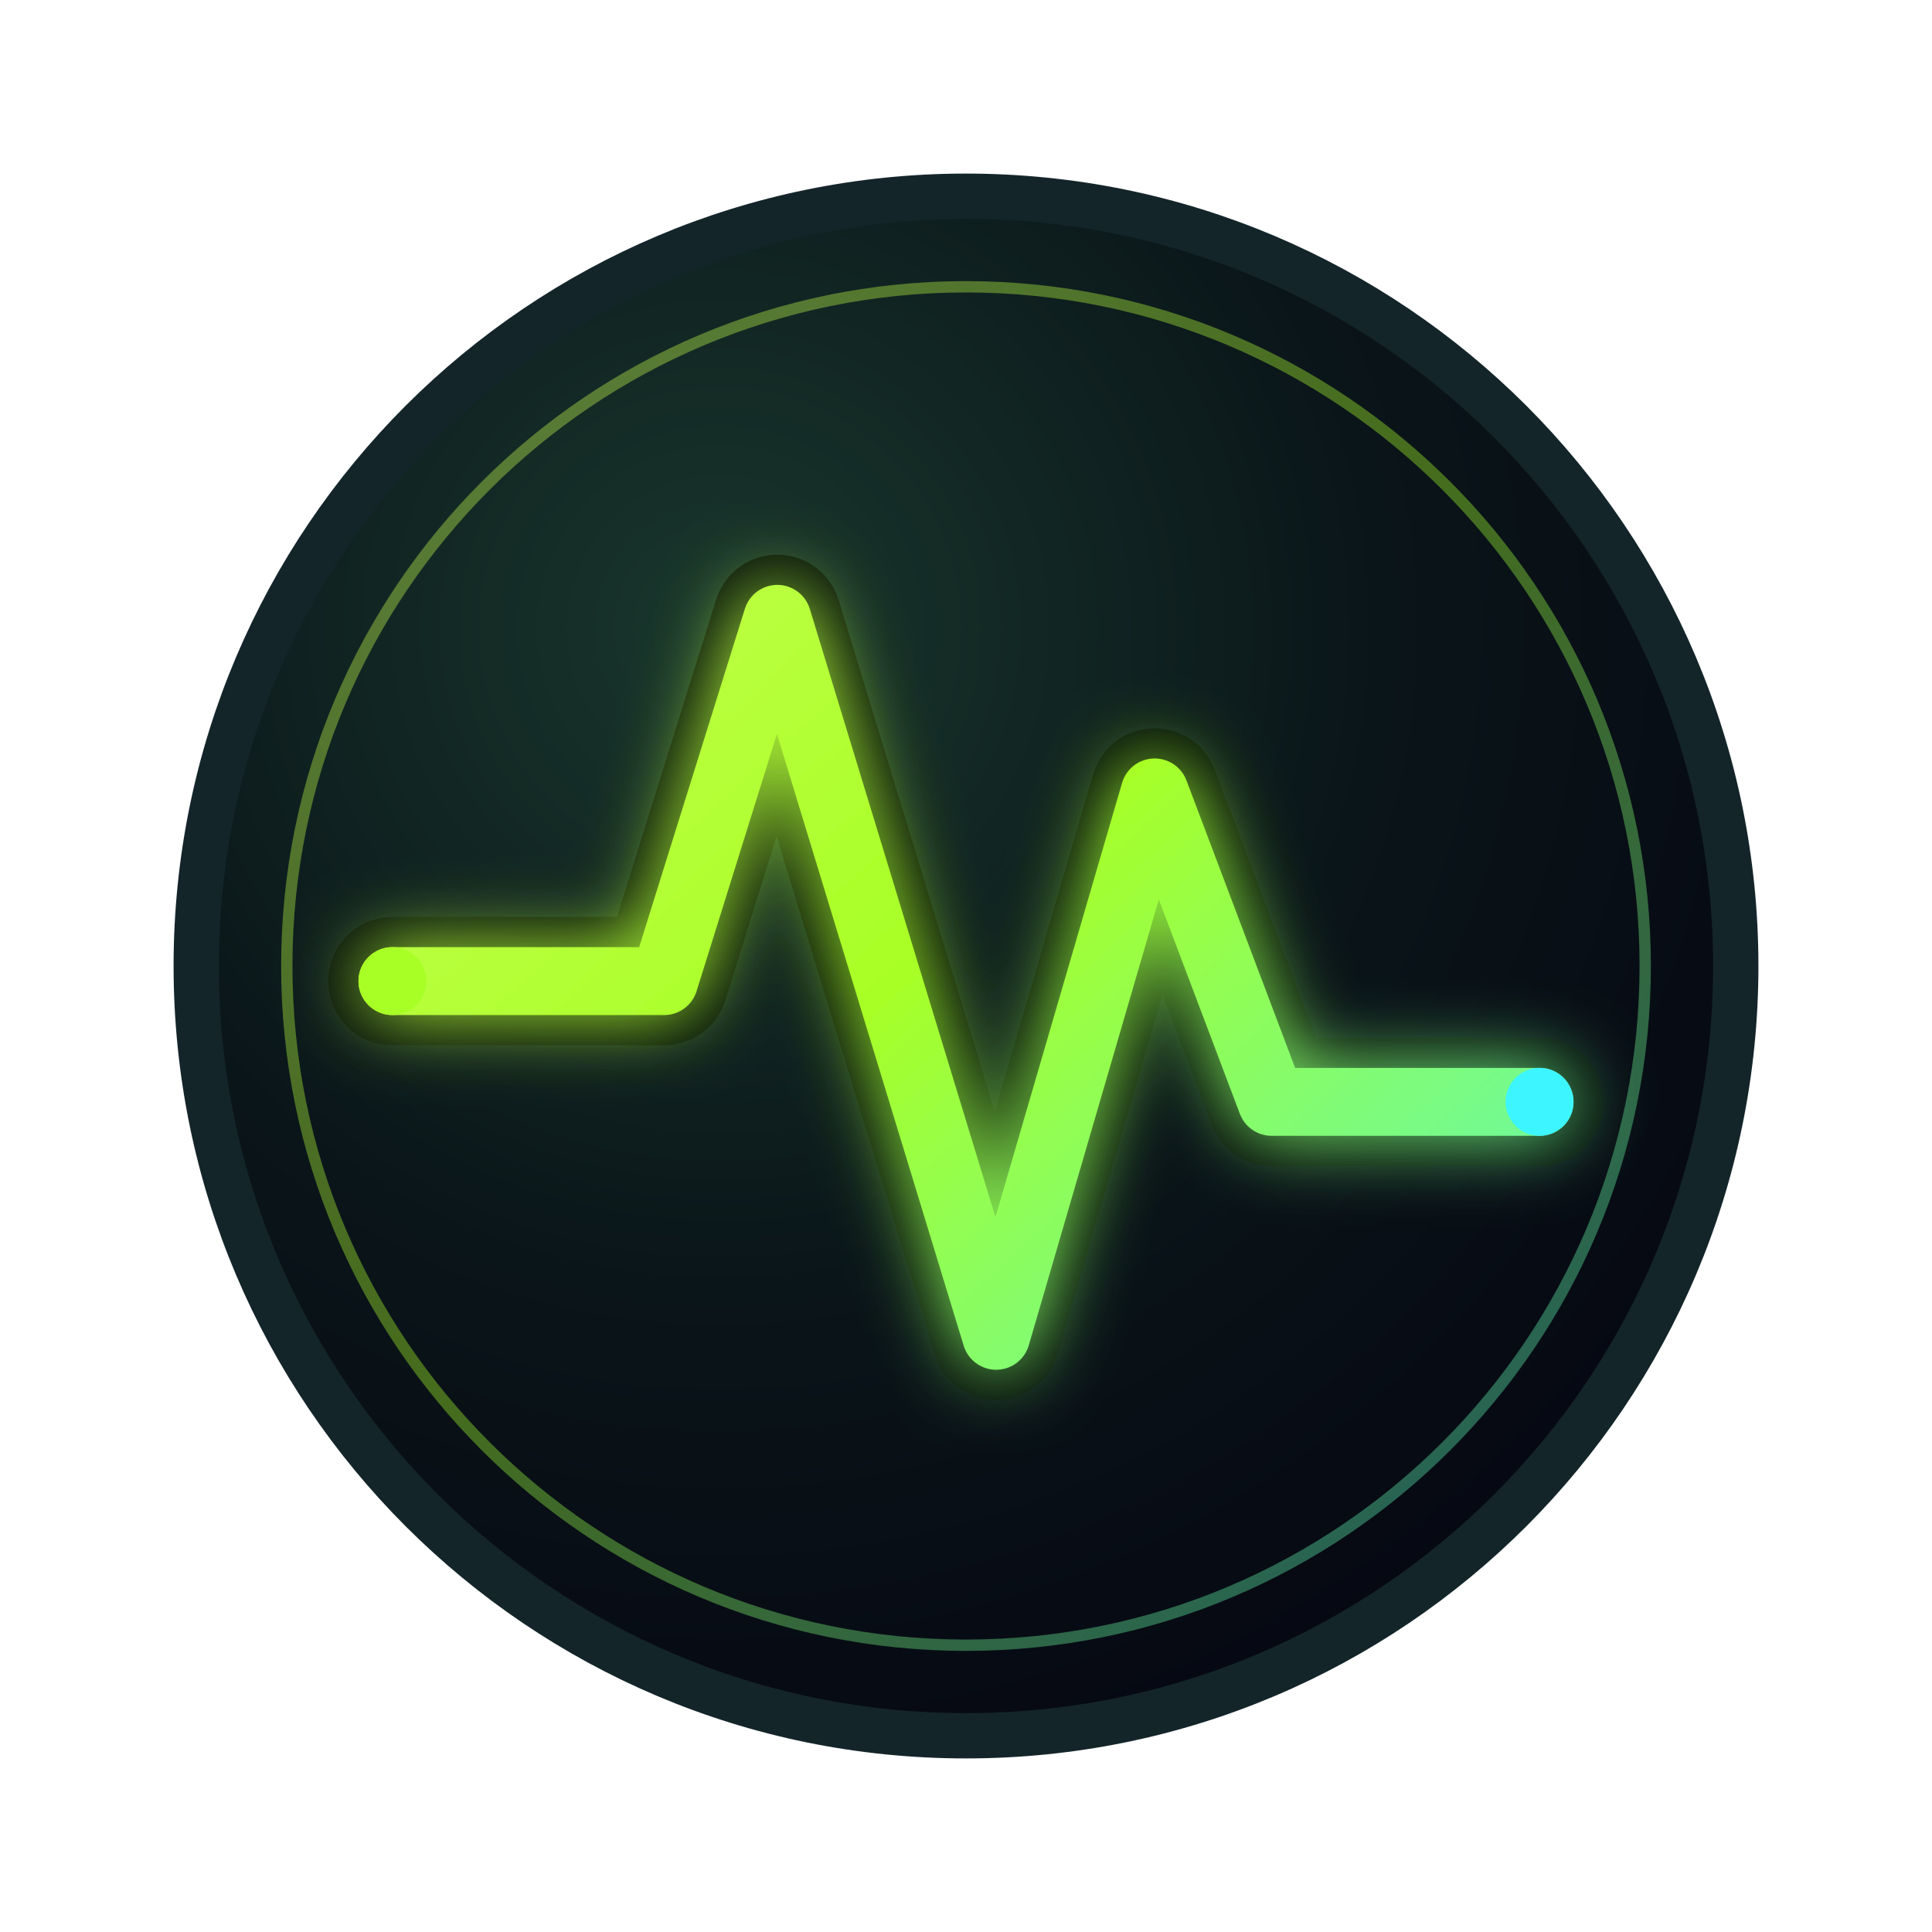
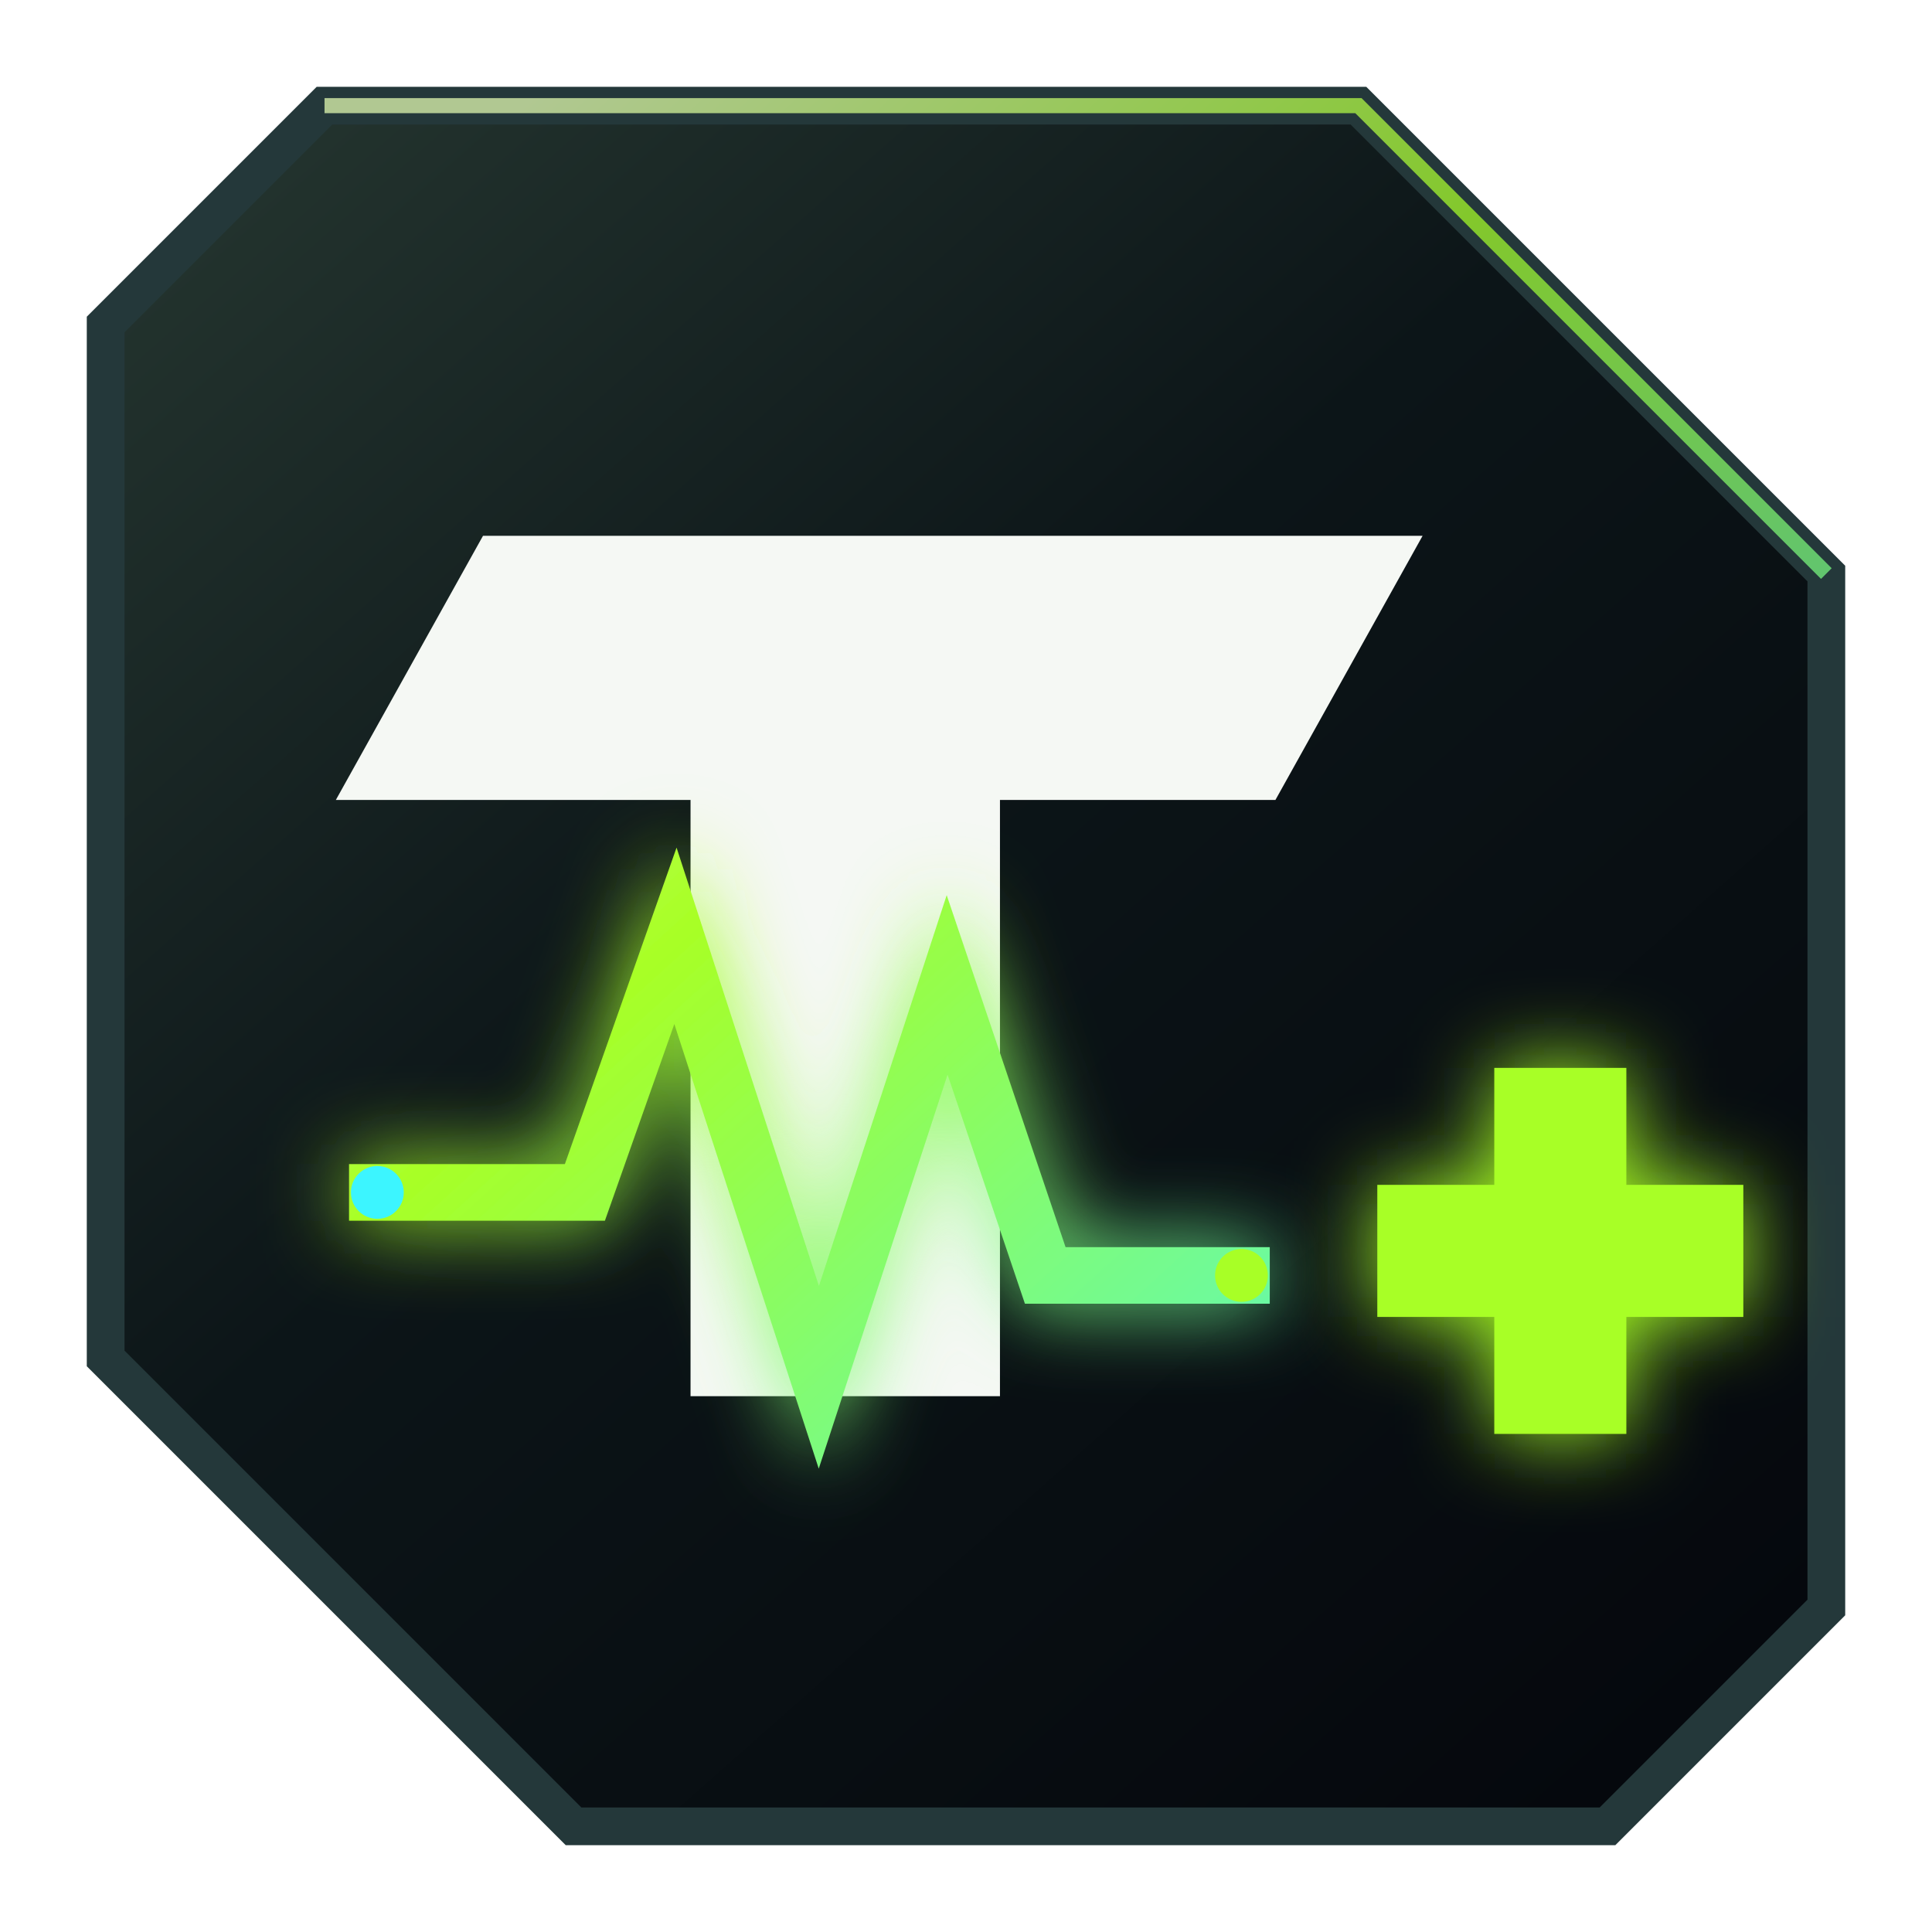
<svg xmlns="http://www.w3.org/2000/svg" viewBox="0 0 512 512" role="img" aria-labelledby="title desc">
  <defs>
-     <radialGradient id="surface" cx="34%" cy="28%" r="78%">
-       <stop offset="0" stop-color="#19372d" />
-       <stop offset="0.55" stop-color="#0a1519" />
-       <stop offset="1" stop-color="#060812" />
-     </radialGradient>
-     <linearGradient id="ring" x1="72" y1="54" x2="442" y2="458" gradientUnits="userSpaceOnUse">
-       <stop stop-color="#d6ff65" />
-       <stop offset="0.48" stop-color="#a8ff26" />
+     <linearGradient id="case" x1="72" y1="48" x2="440" y2="464" gradientUnits="userSpaceOnUse">
+       <stop stop-color="#22322d" />
+       <stop offset=".42" stop-color="#0c1518" />
+       <stop offset="1" stop-color="#05080d" />
+     </linearGradient>
+     <linearGradient id="edge" x1="86" y1="75" x2="425" y2="448" gradientUnits="userSpaceOnUse">
+       <stop stop-color="#e8ffb5" />
+       <stop offset=".38" stop-color="#a8ff26" />
      <stop offset="1" stop-color="#3cf5ff" />
    </linearGradient>
-     <filter id="glow" x="-30%" y="-30%" width="160%" height="160%">
-       <feGaussianBlur stdDeviation="10" result="blur" />
+     <filter id="softGlow" x="-40%" y="-40%" width="180%" height="180%">
+       <feGaussianBlur stdDeviation="11" result="b" />
      <feMerge>
-         <feMergeNode in="blur" />
+         <feMergeNode in="b" />
        <feMergeNode in="SourceGraphic" />
      </feMerge>
    </filter>
  </defs>
-   <circle cx="256" cy="256" r="204" fill="url(#surface)" stroke="#14252a" stroke-width="12" />
-   <circle cx="256" cy="256" r="180" fill="none" stroke="url(#ring)" stroke-opacity="0.38" stroke-width="3" />
-   <path d="M104 260h72l30-96 58 190 42-144 31 82h71" fill="none" stroke="#06100b" stroke-opacity="0.92" stroke-width="34" stroke-linecap="round" stroke-linejoin="round" />
-   <path d="M104 260h72l30-96 58 190 42-144 31 82h71" fill="none" stroke="url(#ring)" stroke-width="18" stroke-linecap="round" stroke-linejoin="round" filter="url(#glow)" />
-   <circle cx="104" cy="260" r="9" fill="#a8ff26" />
-   <circle cx="408" cy="292" r="9" fill="#3cf5ff" />
+   <path d="M86 28h274l124 124v274l-58 58H152L28 360V86z" fill="url(#case)" stroke="#24383a" stroke-width="10" />
+   <path d="M86 28h274l124 124" fill="none" stroke="url(#edge)" stroke-width="4" stroke-opacity=".72" />
+   <path d="M128 142h249l-39 70h-73v158h-82V212h-94z" fill="#f5f8f4" />
+   <path d="M100 316h55l24-68 38 117 34-104 26 77h52" fill="none" stroke="url(#edge)" stroke-width="15" stroke-linecap="square" stroke-linejoin="miter" filter="url(#softGlow)" />
+   <path d="M365 314h31v-31h35v31h31v35h-31v31h-35v-31h-31z" fill="#a8ff26" filter="url(#softGlow)" />
+   <circle cx="100" cy="316" r="7" fill="#3cf5ff" />
+   <circle cx="329" cy="338" r="7" fill="#a8ff26" />
</svg>
